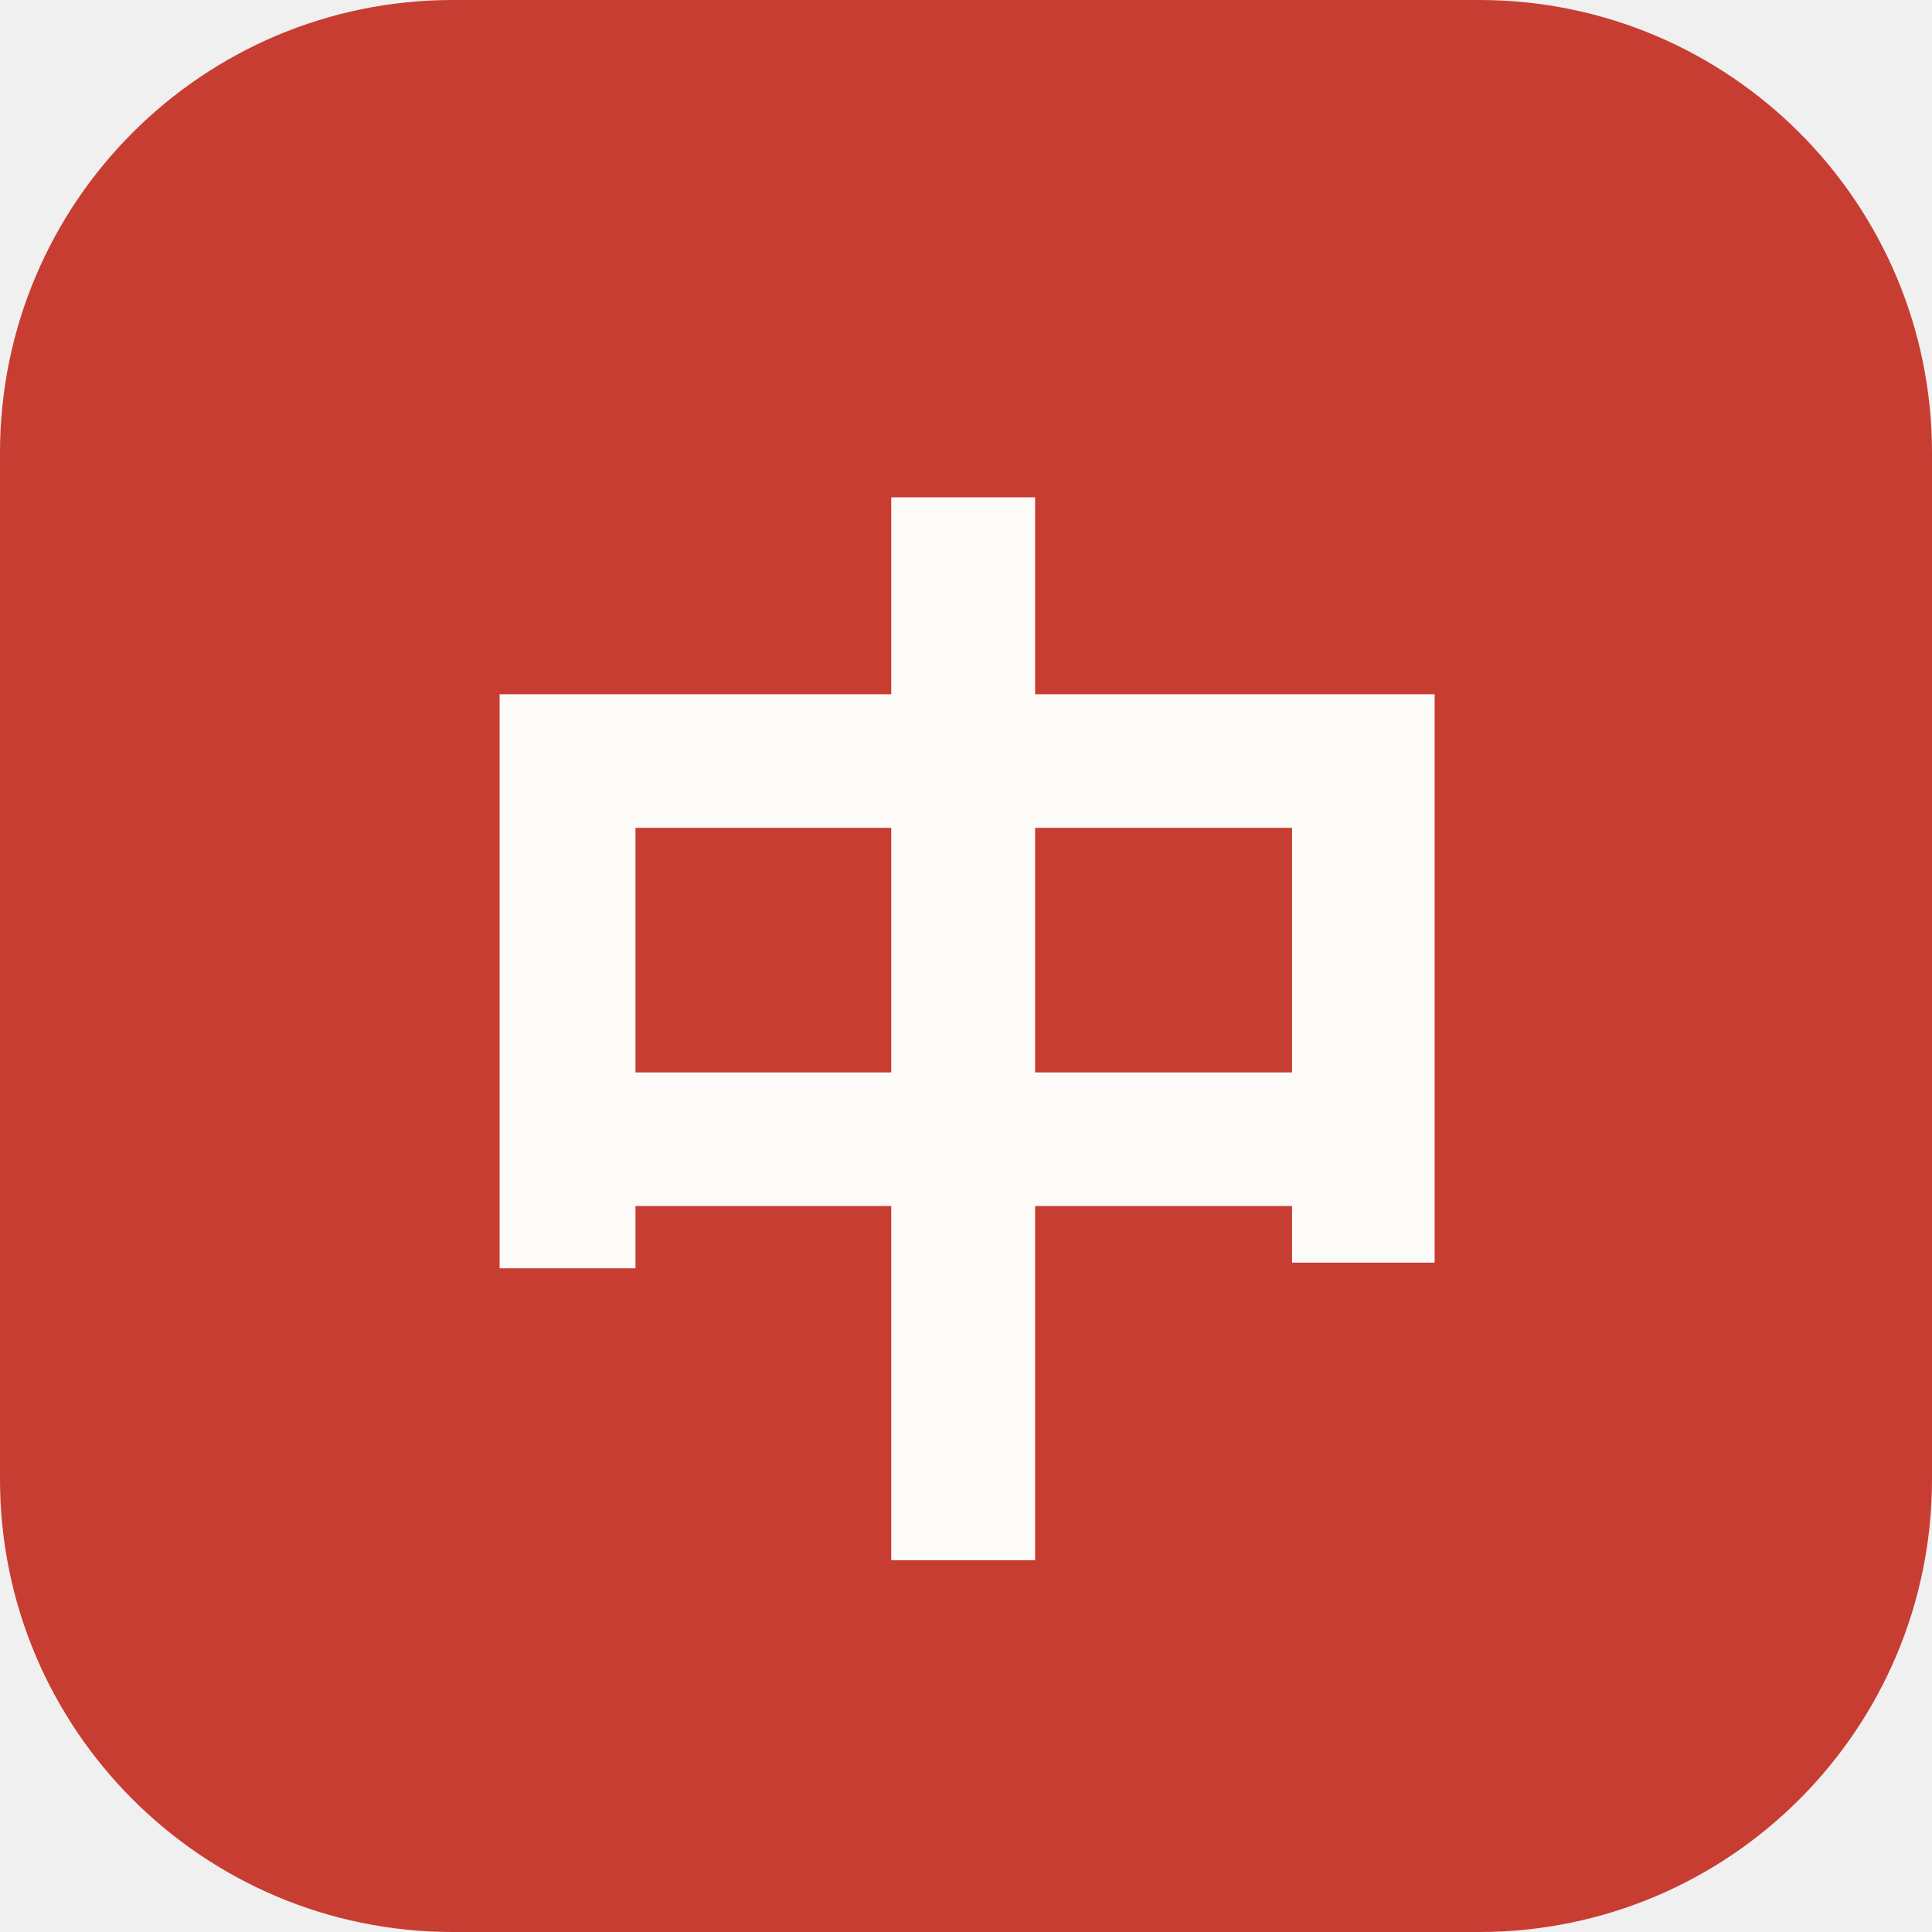
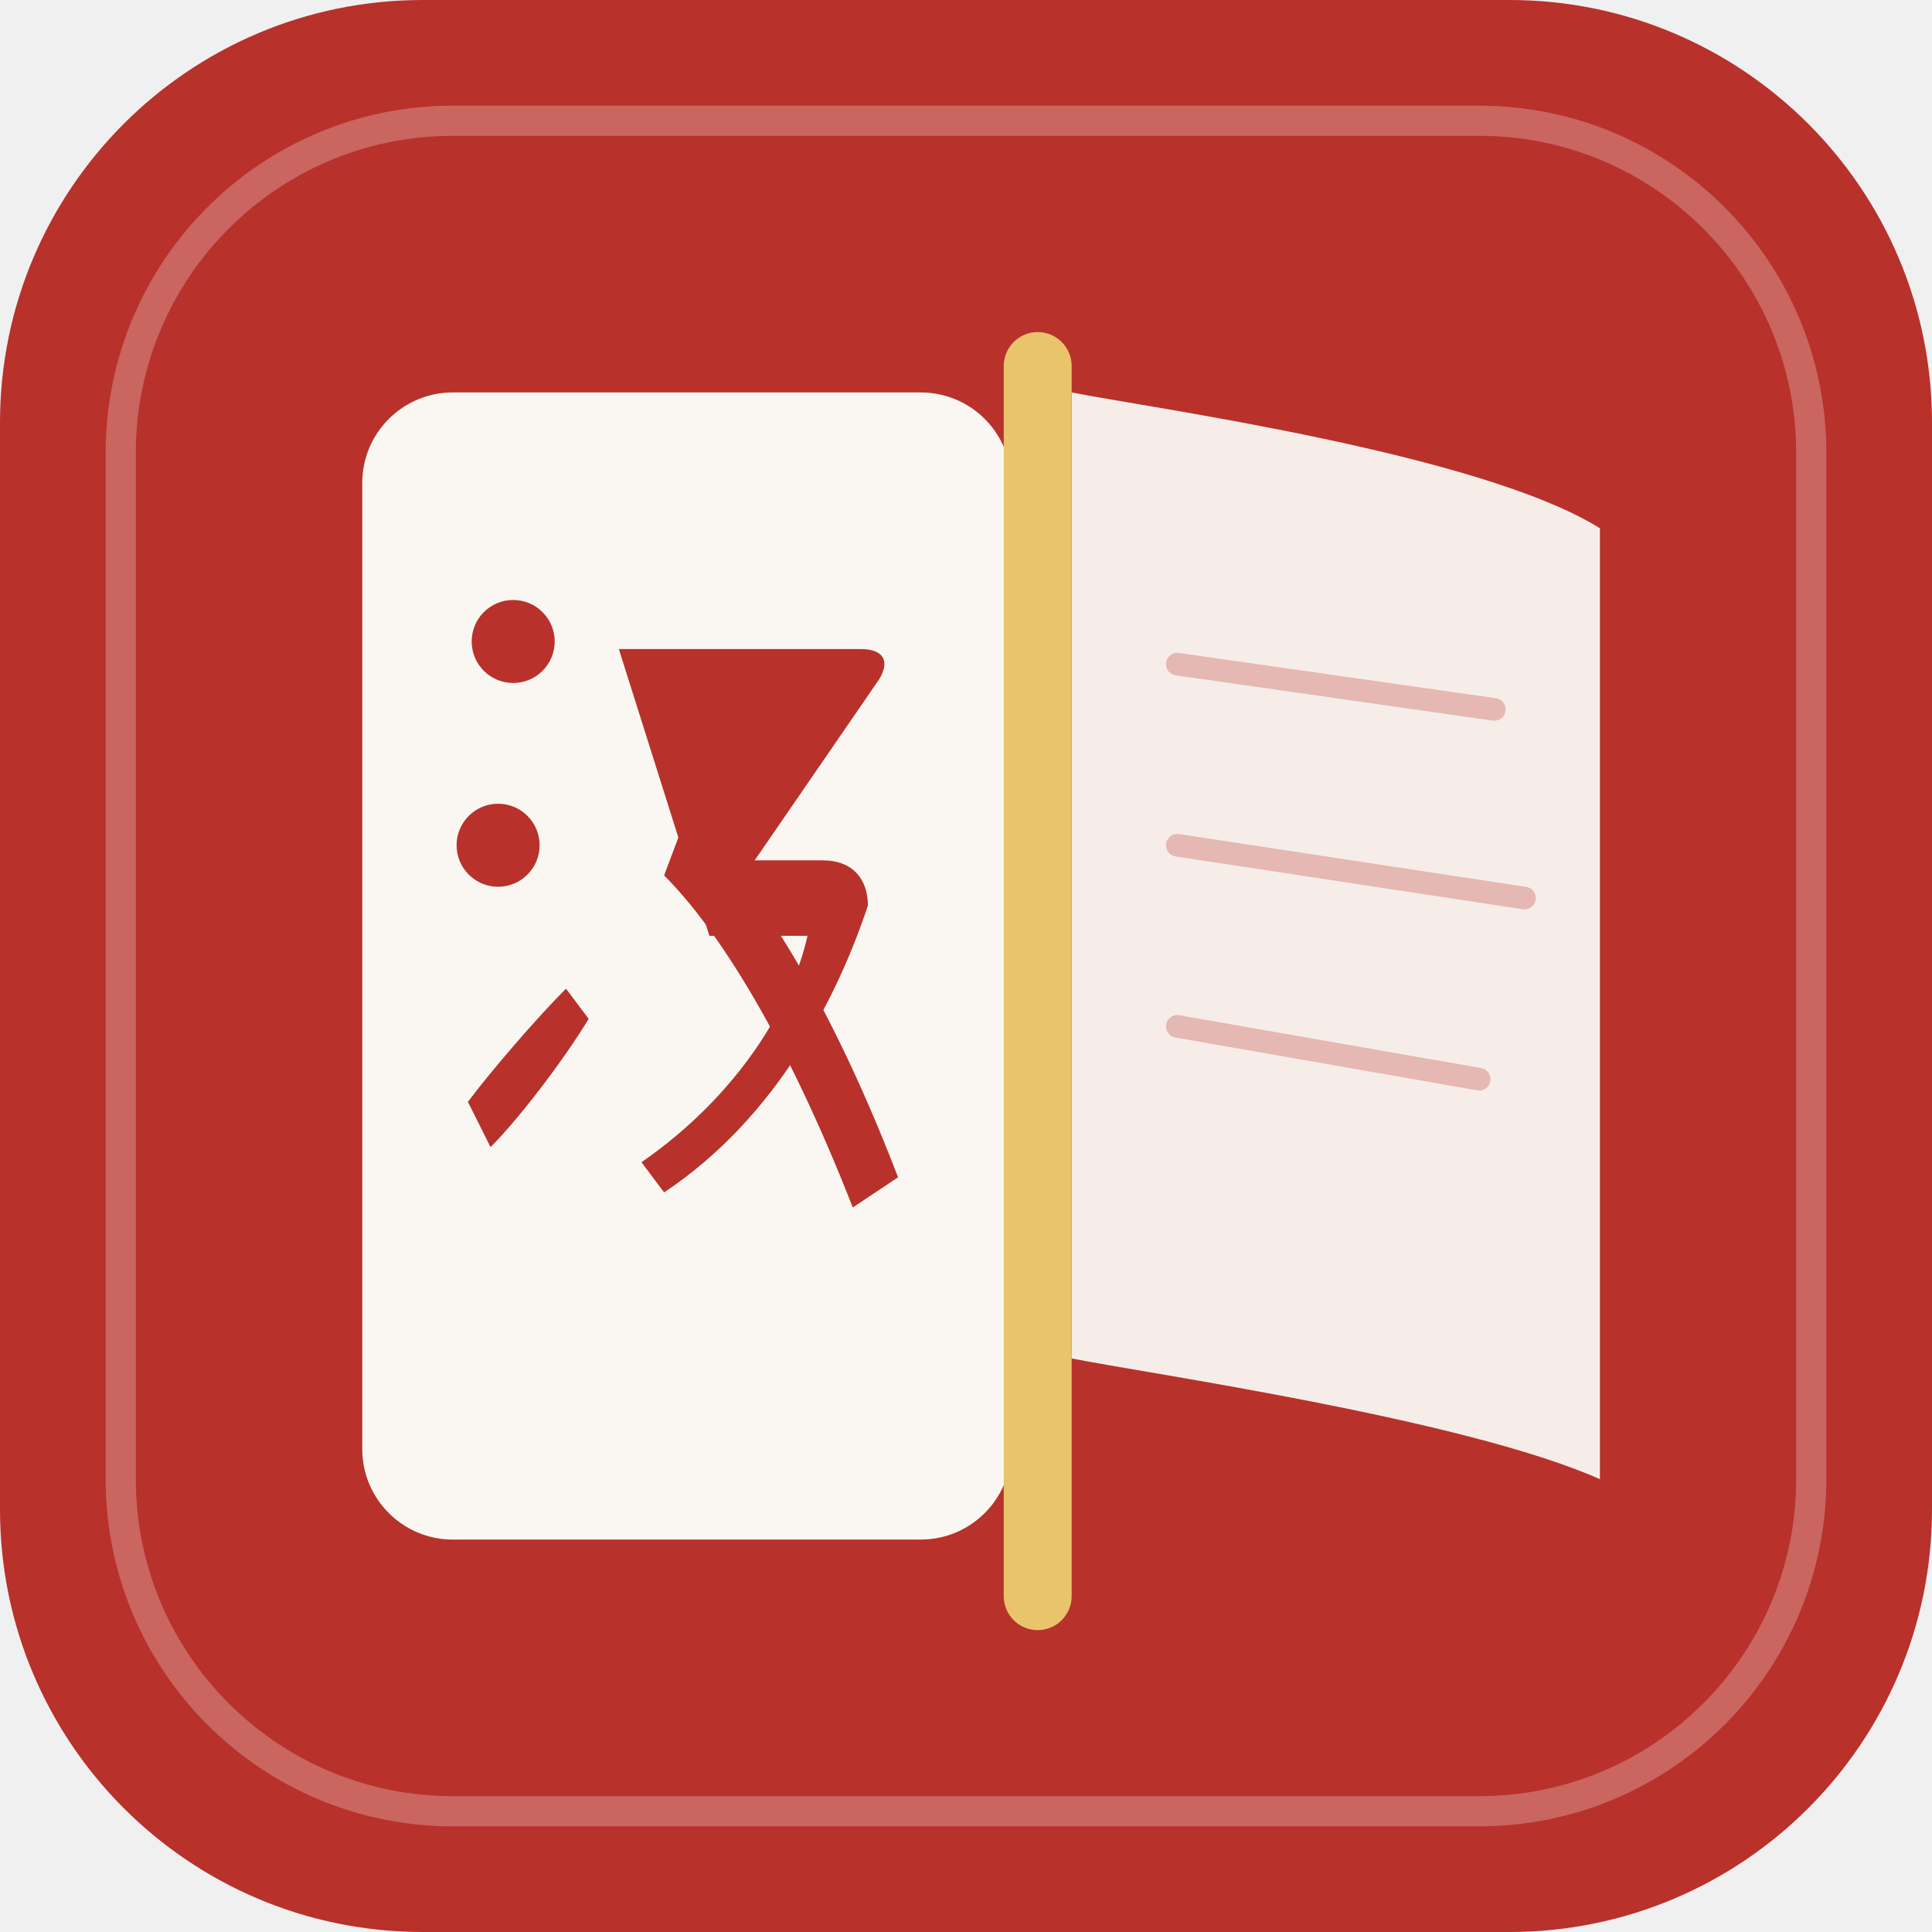
<svg xmlns="http://www.w3.org/2000/svg" viewBox="0 0 256 256">
-   <rect width="256" height="256" rx="60" fill="#C83D32" />
-   <text x="128" y="128" font-family="serif" font-size="150" font-weight="bold" fill="#FDFBF7" text-anchor="middle" dominant-baseline="central">中</text>
+   <rect width="256" height="256" rx="56" fill="#B8312B" />
+   <rect x="16" y="16" width="224" height="224" rx="44" stroke="#FFFFFF" stroke-opacity="0.25" stroke-width="4" fill="none" />
+   <path d="M48 64C48 57.37 53.37 52 60 52H122C128.63 52 134 57.37 134 64V192C134 198.63 128.63 204 122 204H60C53.37 204 48 198.63 48 192V64Z" fill="#FAF7F2" />
+   <path d="M142 52C152 54 196 60 212 70V196C194 188 152 182 142 180V52Z" fill="#FAF7F2" fill-opacity="0.95" />
+   <rect x="133" y="44" width="9" height="172" rx="4.5" fill="#E9C46A" />
+   <g fill="#B8312B">
+     <circle cx="68" cy="85" r="5.5" />
+     <circle cx="66" cy="112" r="5.5" />
+     <path d="M62 146C65 142 71 135 75 131L78 135C75 140 69 148 65 152L62 146Z" />
+     <path d="M82 86H114C117 86 118 87.5 116.5 90L100 114H109C113 114 115 116.5 115 120C111 132 103 148 88 158L85 154C98 145 105 133 107 124H94L82 86Z" />
+     <path d="M91 108C99 116 109 130 119 156L113 160C104 137 95 123 88 116L91 108Z" />
+   </g>
+   <g stroke="#B8312B" stroke-opacity="0.28" stroke-width="3" stroke-linecap="round">
+     <line x1="156" y1="88" x2="198" y2="94" />
+     <line x1="156" y1="112" x2="202" y2="119" />
+     <line x1="156" y1="136" x2="196" y2="143" />
+   </g>
</svg>
